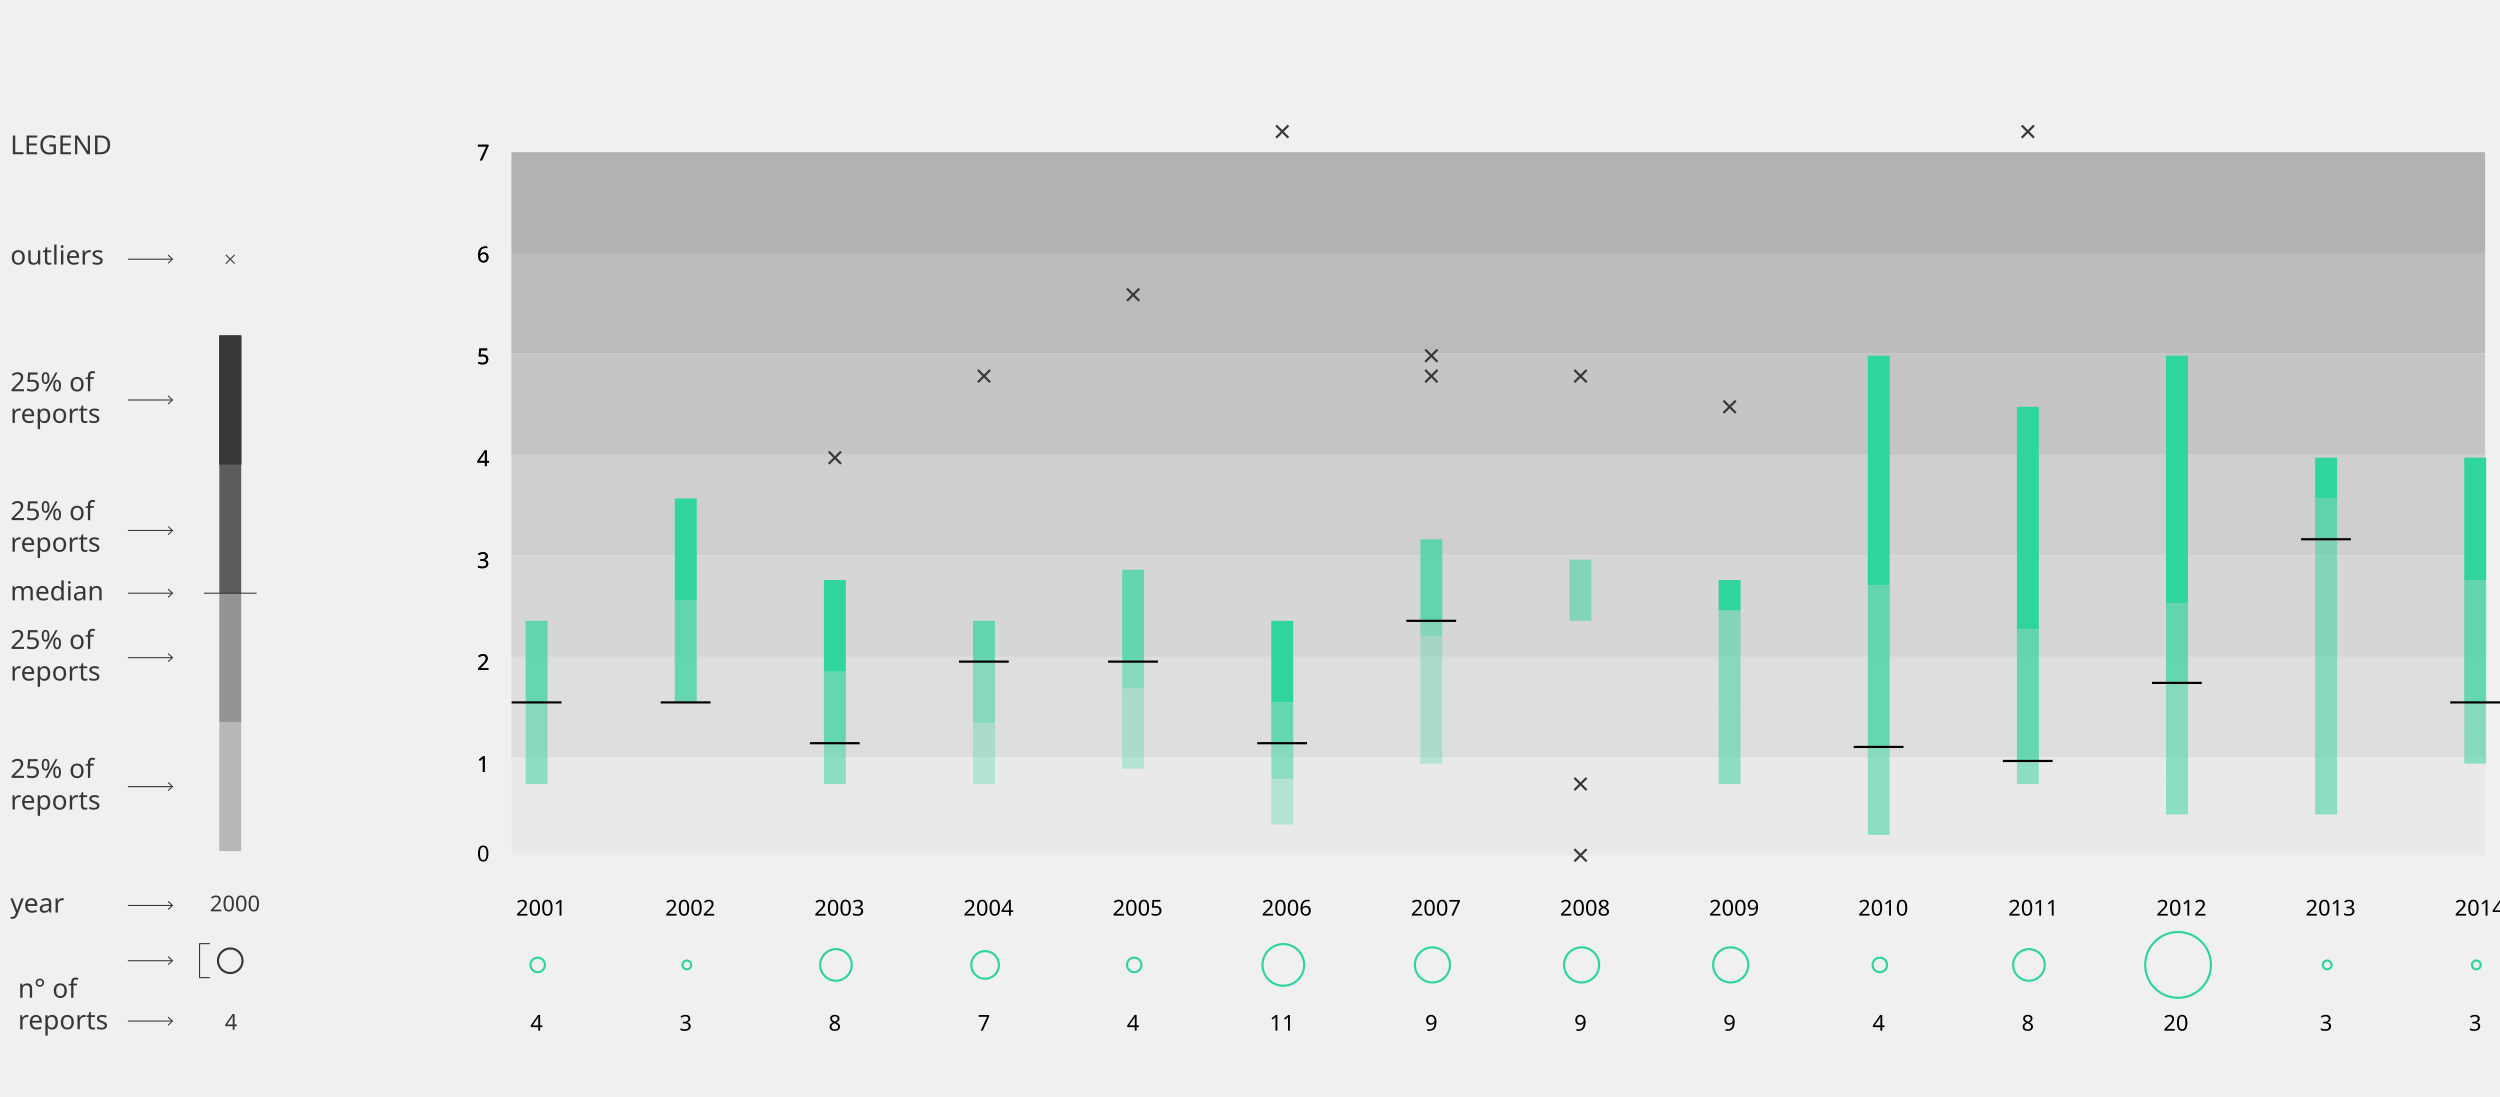
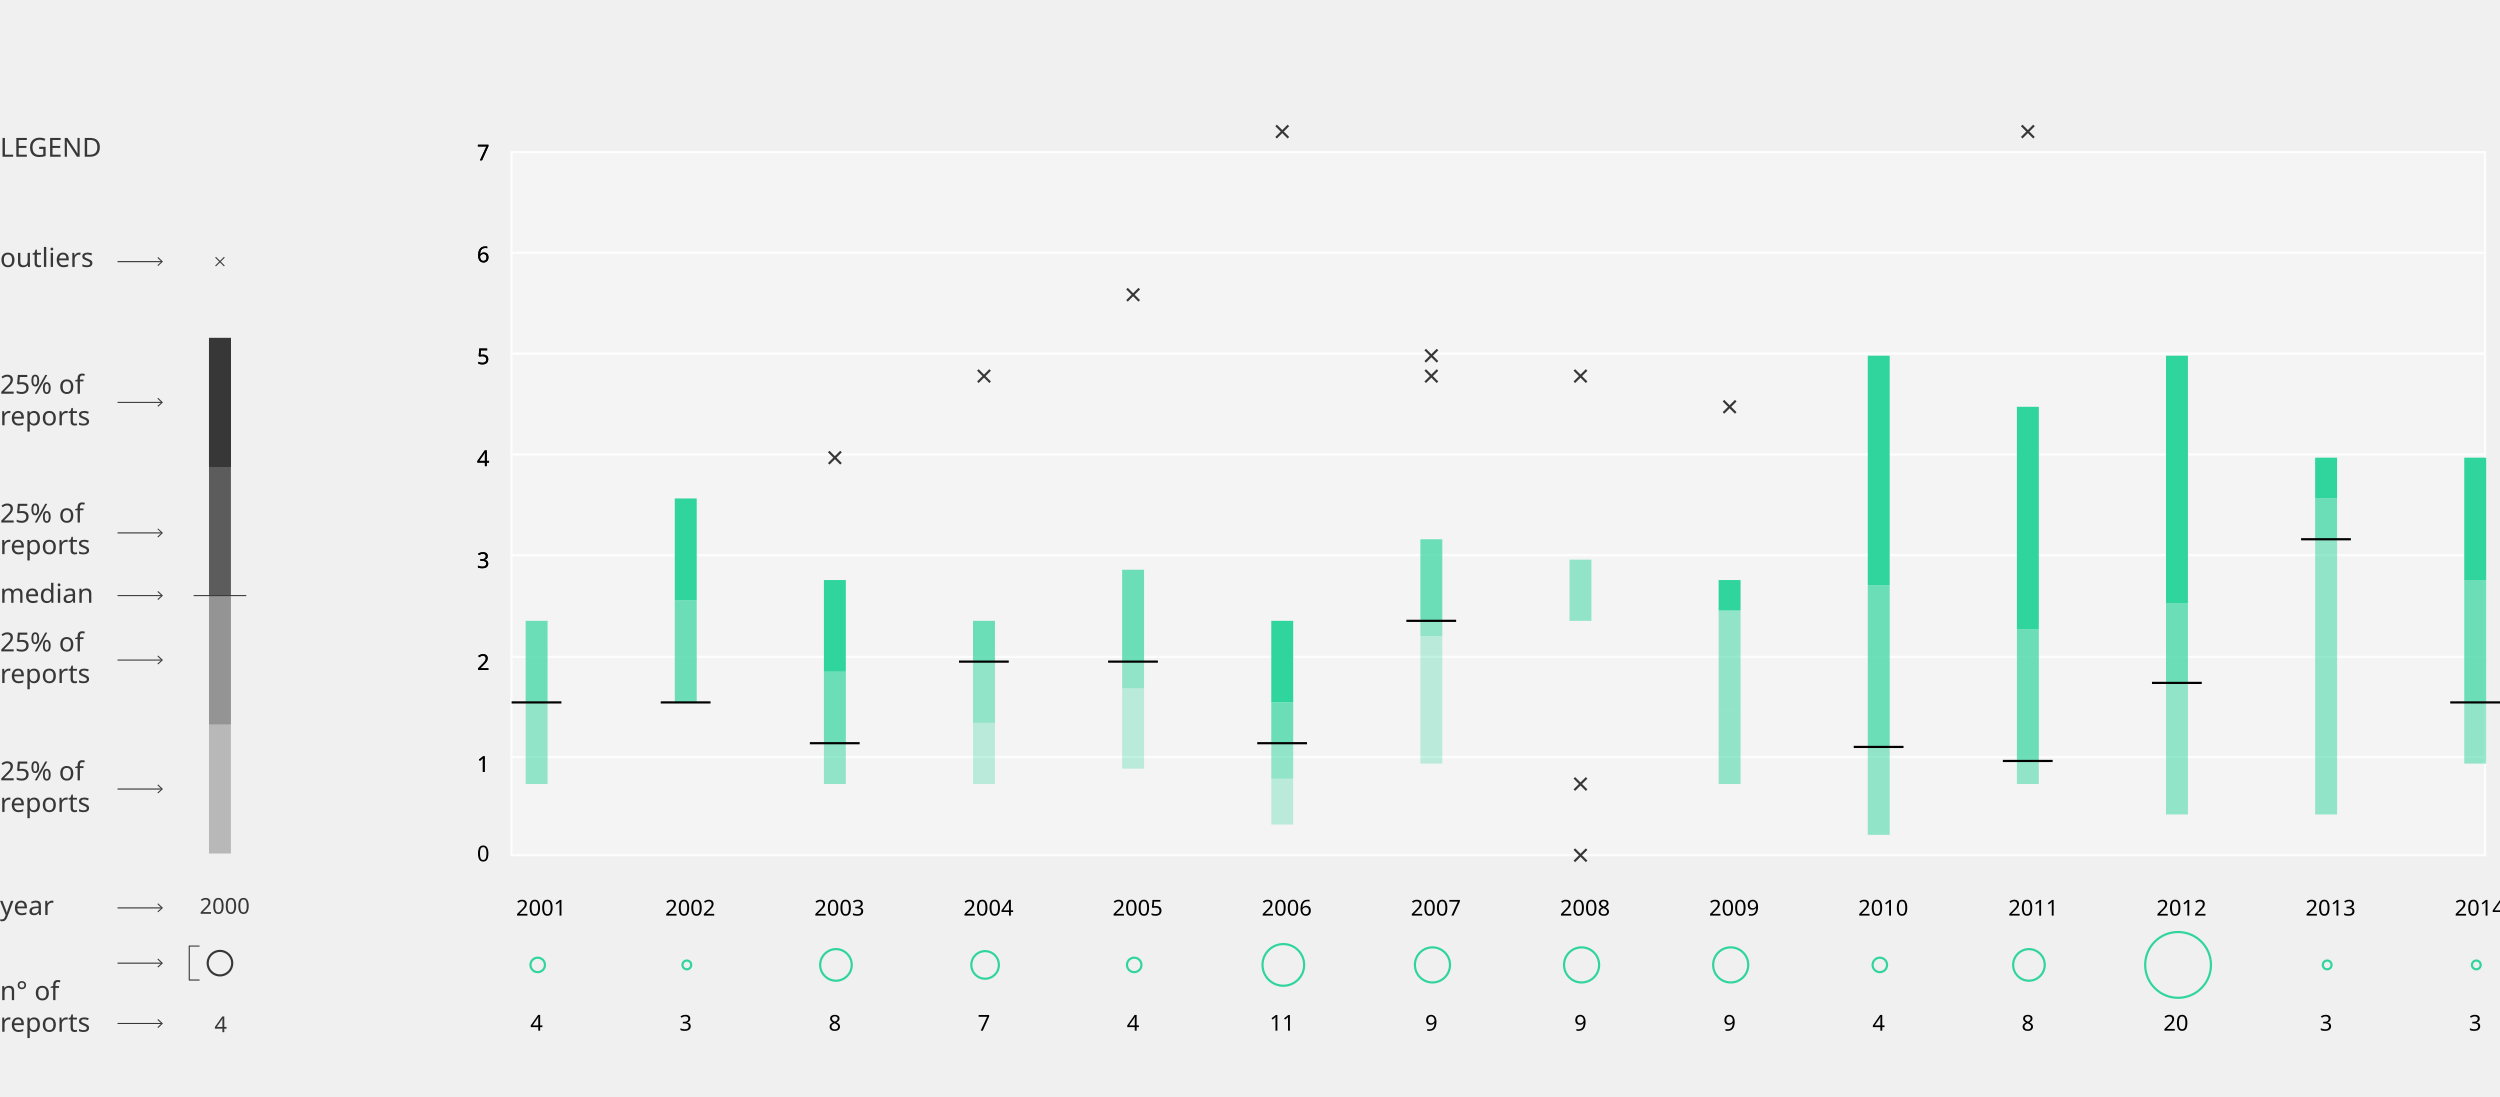
<svg xmlns="http://www.w3.org/2000/svg" version="1.1" x="0px" y="0px" viewBox="132 170.9 1140 500" style="enable-background:new 132 170.9 1140 500;" xml:space="preserve">
  <style type="text/css">
- 	.st0{opacity:3.000000e-02;}
- 	.st1{opacity:7.500000e-02;}
- 	.st2{opacity:0.11;}
- 	.st3{opacity:0.14;}
- 	.st4{opacity:0.18;}
- 	.st5{opacity:0.22;}
- 	.st6{opacity:0.26;}
- 	.st7{font-family:'SourceSansPro-Regular';}
- 	.st8{font-size:10px;}
- 	.st9{font-family:'SourceSansPro-Bold';}
- 	.st10{fill:none;stroke:#30D49D;stroke-miterlimit:10;}
- 	.st11{font-family:'SourceSansPro-Light';}
- 	.st12{fill:none;stroke:#373737;stroke-linejoin:round;}
- 	.st13{opacity:0.7;fill:none;stroke:#30D49D;stroke-width:10;stroke-miterlimit:10;}
- 	.st14{opacity:0.5;fill:none;stroke:#30D49D;stroke-width:10;stroke-miterlimit:10;}
- 	.st15{fill:none;stroke:#30D49D;stroke-width:10;stroke-miterlimit:10;}
- 	.st16{opacity:0.3;fill:none;stroke:#30D49D;stroke-width:10;stroke-miterlimit:10;}
- 	.st17{fill:#FFFFFF;stroke:#000000;stroke-miterlimit:10;}
- 	.st18{fill:#373737;}
- 	.st19{font-size:12px;}
- 	.st20{enable-background:new    ;}
- 	.st21{fill:none;stroke:#373737;stroke-width:0.985;}
- 	.st22{fill:none;stroke:#373737;stroke-width:10;stroke-miterlimit:10;}
- 	.st23{opacity:0.8;fill:none;stroke:#373737;stroke-width:10;stroke-miterlimit:10;enable-background:new    ;}
- 	.st24{opacity:0.5;fill:none;stroke:#373737;stroke-width:10;stroke-miterlimit:10;enable-background:new    ;}
- 	.st25{opacity:0.3;fill:none;stroke:#373737;stroke-width:10;stroke-miterlimit:10;enable-background:new    ;}
- 	.st26{fill:none;stroke:#373737;stroke-width:0.5;stroke-linejoin:round;}
+ 	.st0{fill:#F4F4F4;stroke:#FDFDFD;stroke-miterlimit:10;}
+ 	.st1{font-family:'SourceSansPro-Regular';}
+ 	.st2{font-size:10px;}
+ 	.st3{font-family:'SourceSansPro-Bold';}
+ 	.st4{fill:none;stroke:#30D49D;stroke-miterlimit:10;}
+ 	.st5{font-family:'SourceSansPro-Light';}
+ 	.st6{fill:none;stroke:#373737;stroke-linejoin:round;}
+ 	.st7{opacity:0.7;fill:none;stroke:#30D49D;stroke-width:10;stroke-miterlimit:10;}
+ 	.st8{opacity:0.5;fill:none;stroke:#30D49D;stroke-width:10;stroke-miterlimit:10;}
+ 	.st9{fill:none;stroke:#30D49D;stroke-width:10;stroke-miterlimit:10;}
+ 	.st10{opacity:0.3;fill:none;stroke:#30D49D;stroke-width:10;stroke-miterlimit:10;}
+ 	.st11{fill:#FFFFFF;stroke:#000000;stroke-miterlimit:10;}
+ 	.st12{fill:#373737;}
+ 	.st13{font-size:12px;}
+ 	.st14{fill:none;stroke:#373737;stroke-width:0.985;}
+ 	.st15{fill:none;stroke:#373737;stroke-width:10;stroke-miterlimit:10;}
+ 	.st16{opacity:0.8;fill:none;stroke:#373737;stroke-width:10;stroke-miterlimit:10;enable-background:new    ;}
+ 	.st17{opacity:0.5;fill:none;stroke:#373737;stroke-width:10;stroke-miterlimit:10;enable-background:new    ;}
+ 	.st18{opacity:0.3;fill:none;stroke:#373737;stroke-width:10;stroke-miterlimit:10;enable-background:new    ;}
+ 	.st19{fill:none;stroke:#373737;stroke-width:0.5;stroke-linejoin:round;}
</style>
  <g id="livelli">
</g>
  <g id="Layer_1">
</g>
  <g id="numeri">
</g>
  <g id="roba_di_lato">
</g>
  <g id="roba_sotto">
</g>
  <g id="outliers">
</g>
  <g id="boxplot">
</g>
  <g id="median">
    <g>
      <rect x="365.2" y="516.1" class="st0" width="900" height="44.8" />
-       <rect x="365.2" y="470.4" class="st1" width="900" height="45.7" />
-       <rect x="365.2" y="424.1" class="st2" width="900" height="46.3" />
-       <rect x="365.2" y="378.1" class="st3" width="900" height="45.9" />
-       <rect x="365.2" y="332.2" class="st4" width="900" height="45.9" />
-       <rect x="365.2" y="286.2" class="st5" width="900" height="45.9" />
-       <rect x="365.2" y="240.3" class="st6" width="900" height="45.9" />
+       <rect x="365.2" y="470.4" class="st0" width="900" height="45.7" />
+       <rect x="365.2" y="424.1" class="st0" width="900" height="46.3" />
+       <rect x="365.2" y="378.1" class="st0" width="900" height="45.9" />
+       <rect x="365.2" y="332.2" class="st0" width="900" height="45.9" />
+       <rect x="365.2" y="286.2" class="st0" width="900" height="45.9" />
+       <rect x="365.2" y="240.3" class="st0" width="900" height="45.9" />
      <g transform="translate(0,0)">
        <g transform="translate(0,318.169)">
-           <text transform="matrix(1 0 0 1 349.4857 204.73)" class="st7 st8">1</text>
+           <text transform="matrix(1 0 0 1 349.4857 204.73)" class="st1 st2">1</text>
        </g>
        <g transform="translate(0,271.6901)">
-           <text transform="matrix(1 0 0 1 349.4857 204.73)" class="st7 st8">2</text>
+           <text transform="matrix(1 0 0 1 349.4857 204.73)" class="st1 st2">2</text>
        </g>
        <g transform="translate(0,225.2113)">
-           <text transform="matrix(1 0 0 1 349.4857 204.73)" class="st7 st8">3</text>
+           <text transform="matrix(1 0 0 1 349.4857 204.73)" class="st1 st2">3</text>
        </g>
        <g transform="translate(0,178.7324)">
-           <text transform="matrix(1 0 0 1 349.4857 204.73)" class="st7 st8">4</text>
+           <text transform="matrix(1 0 0 1 349.4857 204.73)" class="st1 st2">4</text>
        </g>
        <g transform="translate(0,132.2535)">
-           <text transform="matrix(1 0 0 1 349.4857 204.73)" class="st7 st8">5</text>
+           <text transform="matrix(1 0 0 1 349.4857 204.73)" class="st1 st2">5</text>
        </g>
        <g transform="translate(0,85.77465)">
-           <text transform="matrix(1 0 0 1 349.4857 204.73)" class="st7 st8">6</text>
+           <text transform="matrix(1 0 0 1 349.4857 204.73)" class="st1 st2">6</text>
        </g>
        <g transform="translate(0,39.29577)">
-           <text transform="matrix(1 0 0 1 349.4857 204.73)" class="st7 st8">7</text>
+           <text transform="matrix(1 0 0 1 349.4857 204.73)" class="st1 st2">7</text>
        </g>
      </g>
      <g transform="translate(0,0)">
        <g transform="translate(0,318.169)">
-           <text transform="matrix(1 0 0 1 349.4857 204.73)" class="st7 st8">1</text>
-           <text transform="matrix(1 0 0 1 349.4857 245.5208)" class="st7 st8">0</text>
+           <text transform="matrix(1 0 0 1 349.4857 204.73)" class="st1 st2">1</text>
+           <text transform="matrix(1 0 0 1 349.4857 245.5208)" class="st1 st2">0</text>
        </g>
        <g transform="translate(0,271.6901)">
-           <text transform="matrix(1 0 0 1 349.4857 204.73)" class="st7 st8">2</text>
+           <text transform="matrix(1 0 0 1 349.4857 204.73)" class="st1 st2">2</text>
        </g>
        <g transform="translate(0,225.2113)">
-           <text transform="matrix(1 0 0 1 349.4857 204.73)" class="st7 st8">3</text>
+           <text transform="matrix(1 0 0 1 349.4857 204.73)" class="st1 st2">3</text>
        </g>
        <g transform="translate(0,178.7324)">
-           <text transform="matrix(1 0 0 1 349.4857 204.73)" class="st7 st8">4</text>
+           <text transform="matrix(1 0 0 1 349.4857 204.73)" class="st1 st2">4</text>
        </g>
        <g transform="translate(0,132.2535)">
-           <text transform="matrix(1 0 0 1 349.4857 204.73)" class="st7 st8">5</text>
+           <text transform="matrix(1 0 0 1 349.4857 204.73)" class="st1 st2">5</text>
        </g>
        <g transform="translate(0,85.77465)">
-           <text transform="matrix(1 0 0 1 349.4857 204.73)" class="st7 st8">6</text>
+           <text transform="matrix(1 0 0 1 349.4857 204.73)" class="st1 st2">6</text>
        </g>
        <g transform="translate(0,39.29577)">
-           <text transform="matrix(1 0 0 1 349.4857 204.73)" class="st7 st8">7</text>
+           <text transform="matrix(1 0 0 1 349.4857 204.73)" class="st1 st2">7</text>
        </g>
      </g>
      <g transform="translate(0,440)">
-         <text transform="matrix(1 0 0 1 373.8226 200.89)" class="st9 st8">4</text>
-         <text transform="matrix(1 0 0 1 441.8226 200.89)" class="st9 st8">3</text>
-         <text transform="matrix(1 0 0 1 509.8226 200.89)" class="st9 st8">8</text>
-         <text transform="matrix(1 0 0 1 577.8226 200.89)" class="st9 st8">7</text>
-         <text transform="matrix(1 0 0 1 645.8226 200.89)" class="st9 st8">4</text>
-         <text transform="matrix(1 0 0 1 710.931 200.89)" class="st9 st8">11</text>
-         <text transform="matrix(1 0 0 1 781.8226 200.89)" class="st9 st8">9</text>
-         <text transform="matrix(1 0 0 1 849.8226 200.89)" class="st9 st8">9</text>
-         <text transform="matrix(1 0 0 1 917.8226 200.89)" class="st9 st8">9</text>
-         <text transform="matrix(1 0 0 1 985.8226 200.89)" class="st9 st8">4</text>
-         <text transform="matrix(1 0 0 1 1053.822 200.89)" class="st9 st8">8</text>
-         <text transform="matrix(1 0 0 1 1118.486 200.89)" class="st9 st8">20</text>
-         <text transform="matrix(1 0 0 1 1189.822 200.89)" class="st9 st8">3</text>
-         <text transform="matrix(1 0 0 1 1257.822 200.89)" class="st9 st8">3</text>
+         <text transform="matrix(1 0 0 1 373.8226 200.89)" class="st3 st2">4</text>
+         <text transform="matrix(1 0 0 1 441.8226 200.89)" class="st3 st2">3</text>
+         <text transform="matrix(1 0 0 1 509.8226 200.89)" class="st3 st2">8</text>
+         <text transform="matrix(1 0 0 1 577.8226 200.89)" class="st3 st2">7</text>
+         <text transform="matrix(1 0 0 1 645.8226 200.89)" class="st3 st2">4</text>
+         <text transform="matrix(1 0 0 1 710.931 200.89)" class="st3 st2">11</text>
+         <text transform="matrix(1 0 0 1 781.8226 200.89)" class="st3 st2">9</text>
+         <text transform="matrix(1 0 0 1 849.8226 200.89)" class="st3 st2">9</text>
+         <text transform="matrix(1 0 0 1 917.8226 200.89)" class="st3 st2">9</text>
+         <text transform="matrix(1 0 0 1 985.8226 200.89)" class="st3 st2">4</text>
+         <text transform="matrix(1 0 0 1 1053.822 200.89)" class="st3 st2">8</text>
+         <text transform="matrix(1 0 0 1 1118.486 200.89)" class="st3 st2">20</text>
+         <text transform="matrix(1 0 0 1 1189.822 200.89)" class="st3 st2">3</text>
+         <text transform="matrix(1 0 0 1 1257.822 200.89)" class="st3 st2">3</text>
      </g>
      <g transform="translate(0,410)">
-         <circle class="st10" cx="377.2" cy="200.9" r="3.3" />
-         <circle class="st10" cx="445.2" cy="200.9" r="2" />
-         <circle class="st10" cx="513.2" cy="200.9" r="7.2" />
-         <circle class="st10" cx="581.2" cy="200.9" r="6.3" />
-         <circle class="st10" cx="649.2" cy="200.9" r="3.3" />
-         <circle class="st10" cx="717.2" cy="200.9" r="9.5" />
-         <circle class="st10" cx="785.2" cy="200.9" r="8" />
-         <circle class="st10" cx="853.2" cy="200.9" r="8" />
-         <circle class="st10" cx="921.2" cy="200.9" r="8" />
-         <circle class="st10" cx="989.2" cy="200.9" r="3.3" />
-         <circle class="st10" cx="1057.2" cy="200.9" r="7.2" />
-         <circle class="st10" cx="1125.2" cy="200.9" r="15" />
-         <circle class="st10" cx="1193.2" cy="200.9" r="2" />
-         <circle class="st10" cx="1261.2" cy="200.9" r="2" />
+         <circle class="st4" cx="377.2" cy="200.9" r="3.3" />
+         <circle class="st4" cx="445.2" cy="200.9" r="2" />
+         <circle class="st4" cx="513.2" cy="200.9" r="7.2" />
+         <circle class="st4" cx="581.2" cy="200.9" r="6.3" />
+         <circle class="st4" cx="649.2" cy="200.9" r="3.3" />
+         <circle class="st4" cx="717.2" cy="200.9" r="9.5" />
+         <circle class="st4" cx="785.2" cy="200.9" r="8" />
+         <circle class="st4" cx="853.2" cy="200.9" r="8" />
+         <circle class="st4" cx="921.2" cy="200.9" r="8" />
+         <circle class="st4" cx="989.2" cy="200.9" r="3.3" />
+         <circle class="st4" cx="1057.2" cy="200.9" r="7.2" />
+         <circle class="st4" cx="1125.2" cy="200.9" r="15" />
+         <circle class="st4" cx="1193.2" cy="200.9" r="2" />
+         <circle class="st4" cx="1261.2" cy="200.9" r="2" />
      </g>
      <g transform="translate(0,370)">
        <g transform="translate(8.5,0)">
-           <text transform="matrix(1 0 0 1 358.8119 218.41)" class="st11 st8">2001</text>
+           <text transform="matrix(1 0 0 1 358.8119 218.41)" class="st5 st2">2001</text>
        </g>
        <g transform="translate(76.5,0)">
-           <text transform="matrix(1 0 0 1 358.8119 218.41)" class="st11 st8">2002</text>
+           <text transform="matrix(1 0 0 1 358.8119 218.41)" class="st5 st2">2002</text>
        </g>
        <g transform="translate(144.5,0)">
-           <text transform="matrix(1 0 0 1 358.8118 218.41)" class="st11 st8">2003</text>
+           <text transform="matrix(1 0 0 1 358.8118 218.41)" class="st5 st2">2003</text>
        </g>
        <g transform="translate(212.5,0)">
-           <text transform="matrix(1 0 0 1 358.8118 218.41)" class="st11 st8">2004</text>
+           <text transform="matrix(1 0 0 1 358.8118 218.41)" class="st5 st2">2004</text>
        </g>
        <g transform="translate(280.5,0)">
-           <text transform="matrix(1 0 0 1 358.8118 218.41)" class="st11 st8">2005</text>
+           <text transform="matrix(1 0 0 1 358.8118 218.41)" class="st5 st2">2005</text>
        </g>
        <g transform="translate(348.5,0)">
-           <text transform="matrix(1 0 0 1 358.8119 218.41)" class="st11 st8">2006</text>
+           <text transform="matrix(1 0 0 1 358.8119 218.41)" class="st5 st2">2006</text>
        </g>
        <g transform="translate(416.5,0)">
-           <text transform="matrix(1 0 0 1 358.8119 218.41)" class="st11 st8">2007</text>
+           <text transform="matrix(1 0 0 1 358.8119 218.41)" class="st5 st2">2007</text>
        </g>
        <g transform="translate(484.5,0)">
-           <text transform="matrix(1 0 0 1 358.8119 218.41)" class="st11 st8">2008</text>
+           <text transform="matrix(1 0 0 1 358.8119 218.41)" class="st5 st2">2008</text>
        </g>
        <g transform="translate(552.5,0)">
-           <text transform="matrix(1 0 0 1 358.8119 218.41)" class="st11 st8">2009</text>
+           <text transform="matrix(1 0 0 1 358.8119 218.41)" class="st5 st2">2009</text>
        </g>
        <g transform="translate(620.5,0)">
-           <text transform="matrix(1 0 0 1 358.8118 218.41)" class="st11 st8">2010</text>
+           <text transform="matrix(1 0 0 1 358.8118 218.41)" class="st5 st2">2010</text>
        </g>
        <g transform="translate(688.5,0)">
-           <text transform="matrix(1 0 0 1 359.2571 218.41)" class="st11 st8">2011</text>
+           <text transform="matrix(1 0 0 1 359.2571 218.41)" class="st5 st2">2011</text>
        </g>
        <g transform="translate(756.5,0)">
-           <text transform="matrix(1 0 0 1 358.8118 218.41)" class="st11 st8">2012</text>
+           <text transform="matrix(1 0 0 1 358.8118 218.41)" class="st5 st2">2012</text>
        </g>
        <g transform="translate(824.5,0)">
-           <text transform="matrix(1 0 0 1 358.8118 218.41)" class="st11 st8">2013</text>
+           <text transform="matrix(1 0 0 1 358.8118 218.41)" class="st5 st2">2013</text>
        </g>
        <g transform="translate(892.5,0)">
-           <text transform="matrix(1 0 0 1 358.8118 218.41)" class="st11 st8">2014</text>
-         </g>
-       </g>
-       <g>
-         <g>
-           <g>
-             <g>
-               <g>
-                 <g>
-                   <line class="st12" x1="515.5" y1="382.4" x2="509.9" y2="376.8" />
-                   <line class="st12" x1="515.5" y1="376.8" x2="509.9" y2="382.4" />
-                 </g>
-               </g>
-             </g>
-           </g>
-         </g>
-       </g>
-       <g>
-         <g>
-           <g>
-             <g>
-               <g>
-                 <g>
-                   <line class="st12" x1="583.5" y1="345.2" x2="577.9" y2="339.6" />
-                   <line class="st12" x1="583.5" y1="339.6" x2="577.9" y2="345.2" />
-                 </g>
-               </g>
-             </g>
-           </g>
-         </g>
-       </g>
-       <g>
-         <g>
-           <g>
-             <g>
-               <g>
-                 <g>
-                   <line class="st12" x1="651.5" y1="308.1" x2="645.9" y2="302.5" />
-                   <line class="st12" x1="651.5" y1="302.5" x2="645.9" y2="308.1" />
-                 </g>
-               </g>
-             </g>
-           </g>
-         </g>
-       </g>
-       <g>
-         <g>
-           <g>
-             <g>
-               <g>
-                 <g>
-                   <line class="st12" x1="719.5" y1="233.7" x2="713.9" y2="228.1" />
-                   <line class="st12" x1="719.5" y1="228.1" x2="713.9" y2="233.7" />
-                 </g>
-               </g>
-             </g>
-           </g>
-         </g>
-       </g>
-       <g>
-         <g>
-           <g>
-             <g>
-               <g>
-                 <g>
-                   <line class="st12" x1="787.5" y1="345.2" x2="781.9" y2="339.6" />
-                   <line class="st12" x1="787.5" y1="339.6" x2="781.9" y2="345.2" />
-                 </g>
-               </g>
-             </g>
-           </g>
-         </g>
-       </g>
-       <g>
-         <g>
-           <g>
-             <g>
-               <g>
-                 <g>
-                   <line class="st12" x1="787.5" y1="335.9" x2="781.9" y2="330.3" />
-                   <line class="st12" x1="787.5" y1="330.3" x2="781.9" y2="335.9" />
-                 </g>
-               </g>
-             </g>
-           </g>
-         </g>
-       </g>
-       <g>
-         <g>
-           <g>
-             <g>
-               <g>
-                 <g>
-                   <line class="st12" x1="855.5" y1="563.7" x2="849.9" y2="558.1" />
-                   <line class="st12" x1="855.5" y1="558.1" x2="849.9" y2="563.7" />
-                 </g>
-               </g>
-             </g>
-           </g>
-         </g>
-       </g>
-       <g>
-         <g>
-           <g>
-             <g>
-               <g>
-                 <g>
-                   <line class="st12" x1="855.5" y1="531.2" x2="849.9" y2="525.6" />
-                   <line class="st12" x1="855.5" y1="525.6" x2="849.9" y2="531.2" />
-                 </g>
-               </g>
-             </g>
-           </g>
-         </g>
-       </g>
-       <g>
-         <g>
-           <g>
-             <g>
-               <g>
-                 <g>
-                   <line class="st12" x1="855.5" y1="345.2" x2="849.9" y2="339.6" />
-                   <line class="st12" x1="855.5" y1="339.6" x2="849.9" y2="345.2" />
-                 </g>
-               </g>
-             </g>
-           </g>
-         </g>
-       </g>
-       <g>
-         <g>
-           <g>
-             <g>
-               <g>
-                 <g>
-                   <line class="st12" x1="923.5" y1="359.2" x2="917.9" y2="353.6" />
-                   <line class="st12" x1="923.5" y1="353.6" x2="917.9" y2="359.2" />
-                 </g>
-               </g>
-             </g>
-           </g>
-         </g>
-       </g>
-       <g>
-         <g>
-           <g>
-             <g>
-               <g>
-                 <g>
-                   <line class="st12" x1="1059.5" y1="233.7" x2="1053.9" y2="228.1" />
-                   <line class="st12" x1="1059.5" y1="228.1" x2="1053.9" y2="233.7" />
-                 </g>
-               </g>
-             </g>
-           </g>
-         </g>
-       </g>
-       <line class="st13" x1="376.7" y1="491.2" x2="376.7" y2="454" />
-       <line class="st14" x1="376.7" y1="528.4" x2="376.7" y2="491.2" />
-       <line class="st15" x1="444.7" y1="444.7" x2="444.7" y2="398.2" />
-       <line class="st13" x1="444.7" y1="491.2" x2="444.7" y2="444.7" />
-       <line class="st15" x1="512.7" y1="477.2" x2="512.7" y2="435.4" />
-       <line class="st13" x1="512.7" y1="509.8" x2="512.7" y2="477.2" />
-       <line class="st14" x1="512.7" y1="528.4" x2="512.7" y2="509.8" />
-       <line class="st13" x1="580.7" y1="472.6" x2="580.7" y2="454" />
-       <line class="st14" x1="580.7" y1="500.5" x2="580.7" y2="472.6" />
-       <line class="st16" x1="580.7" y1="528.4" x2="580.7" y2="500.5" />
-       <line class="st13" x1="648.7" y1="472.6" x2="648.7" y2="430.7" />
-       <line class="st14" x1="648.7" y1="484.8" x2="648.7" y2="472.6" />
-       <line class="st16" x1="648.7" y1="521.4" x2="648.7" y2="484.8" />
-       <line class="st15" x1="716.7" y1="491.2" x2="716.7" y2="454" />
-       <line class="st13" x1="716.7" y1="509.8" x2="716.7" y2="491.2" />
-       <line class="st14" x1="716.7" y1="526" x2="716.7" y2="509.8" />
-       <line class="st16" x1="716.7" y1="546.9" x2="716.7" y2="526" />
-       <line class="st13" x1="784.7" y1="454" x2="784.7" y2="416.8" />
-       <line class="st14" x1="784.7" y1="461" x2="784.7" y2="454" />
-       <line class="st16" x1="784.7" y1="519.1" x2="784.7" y2="461" />
-       <line class="st14" x1="852.7" y1="426.1" x2="852.7" y2="454" />
-       <line class="st15" x1="920.7" y1="449.3" x2="920.7" y2="435.4" />
-       <line class="st14" x1="920.7" y1="494.7" x2="920.7" y2="449.3" />
-       <line class="st14" x1="920.7" y1="528.4" x2="920.7" y2="494.7" />
-       <line class="st15" x1="988.7" y1="437.7" x2="988.7" y2="333.1" />
-       <line class="st13" x1="988.7" y1="511.5" x2="988.7" y2="437.7" />
-       <line class="st14" x1="988.7" y1="551.6" x2="988.7" y2="511.5" />
-       <line class="st15" x1="1056.7" y1="457.8" x2="1056.7" y2="356.4" />
-       <line class="st13" x1="1056.7" y1="517.9" x2="1056.7" y2="457.8" />
-       <line class="st14" x1="1056.7" y1="528.4" x2="1056.7" y2="517.9" />
-       <line class="st15" x1="1124.7" y1="445.9" x2="1124.7" y2="333.1" />
-       <line class="st13" x1="1124.7" y1="481.9" x2="1124.7" y2="445.9" />
-       <line class="st14" x1="1124.7" y1="528.4" x2="1124.7" y2="481.9" />
-       <line class="st14" x1="1124.7" y1="542.3" x2="1124.7" y2="528.4" />
-       <line class="st15" x1="1192.7" y1="398.2" x2="1192.7" y2="379.6" />
-       <line class="st13" x1="1192.7" y1="416.8" x2="1192.7" y2="398.2" />
-       <line class="st14" x1="1192.7" y1="479.6" x2="1192.7" y2="416.8" />
-       <line class="st14" x1="1192.7" y1="542.3" x2="1192.7" y2="479.6" />
-       <line class="st15" x1="1260.7" y1="435.4" x2="1260.7" y2="379.6" />
-       <line class="st13" x1="1260.7" y1="491.2" x2="1260.7" y2="435.4" />
-       <line class="st14" x1="1260.7" y1="505.1" x2="1260.7" y2="491.2" />
-       <line class="st14" x1="1260.7" y1="519.1" x2="1260.7" y2="505.1" />
-       <line class="st17" x1="365.3" y1="491.2" x2="388" y2="491.2" />
-       <line class="st17" x1="433.3" y1="491.2" x2="456" y2="491.2" />
-       <line class="st17" x1="501.3" y1="509.8" x2="524" y2="509.8" />
-       <line class="st17" x1="569.3" y1="472.6" x2="592" y2="472.6" />
-       <line class="st17" x1="637.3" y1="472.6" x2="660" y2="472.6" />
-       <line class="st17" x1="705.3" y1="509.8" x2="728" y2="509.8" />
-       <line class="st17" x1="773.3" y1="454" x2="796" y2="454" />
-       <line class="st17" x1="977.3" y1="511.5" x2="1000" y2="511.5" />
-       <line class="st17" x1="1045.3" y1="517.9" x2="1068" y2="517.9" />
-       <line class="st17" x1="1113.3" y1="482.3" x2="1136" y2="482.3" />
-       <line class="st17" x1="1181.3" y1="416.8" x2="1204" y2="416.8" />
-       <line class="st17" x1="1249.3" y1="491.2" x2="1272" y2="491.2" />
+           <text transform="matrix(1 0 0 1 358.8118 218.41)" class="st5 st2">2014</text>
+         </g>
+       </g>
+       <g>
+         <g>
+           <g>
+             <g>
+               <g>
+                 <g>
+                   <line class="st6" x1="515.5" y1="382.4" x2="509.9" y2="376.8" />
+                   <line class="st6" x1="515.5" y1="376.8" x2="509.9" y2="382.4" />
+                 </g>
+               </g>
+             </g>
+           </g>
+         </g>
+       </g>
+       <g>
+         <g>
+           <g>
+             <g>
+               <g>
+                 <g>
+                   <line class="st6" x1="583.5" y1="345.2" x2="577.9" y2="339.6" />
+                   <line class="st6" x1="583.5" y1="339.6" x2="577.9" y2="345.2" />
+                 </g>
+               </g>
+             </g>
+           </g>
+         </g>
+       </g>
+       <g>
+         <g>
+           <g>
+             <g>
+               <g>
+                 <g>
+                   <line class="st6" x1="651.5" y1="308.1" x2="645.9" y2="302.5" />
+                   <line class="st6" x1="651.5" y1="302.5" x2="645.9" y2="308.1" />
+                 </g>
+               </g>
+             </g>
+           </g>
+         </g>
+       </g>
+       <g>
+         <g>
+           <g>
+             <g>
+               <g>
+                 <g>
+                   <line class="st6" x1="719.5" y1="233.7" x2="713.9" y2="228.1" />
+                   <line class="st6" x1="719.5" y1="228.1" x2="713.9" y2="233.7" />
+                 </g>
+               </g>
+             </g>
+           </g>
+         </g>
+       </g>
+       <g>
+         <g>
+           <g>
+             <g>
+               <g>
+                 <g>
+                   <line class="st6" x1="787.5" y1="345.2" x2="781.9" y2="339.6" />
+                   <line class="st6" x1="787.5" y1="339.6" x2="781.9" y2="345.2" />
+                 </g>
+               </g>
+             </g>
+           </g>
+         </g>
+       </g>
+       <g>
+         <g>
+           <g>
+             <g>
+               <g>
+                 <g>
+                   <line class="st6" x1="787.5" y1="335.9" x2="781.9" y2="330.3" />
+                   <line class="st6" x1="787.5" y1="330.3" x2="781.9" y2="335.9" />
+                 </g>
+               </g>
+             </g>
+           </g>
+         </g>
+       </g>
+       <g>
+         <g>
+           <g>
+             <g>
+               <g>
+                 <g>
+                   <line class="st6" x1="855.5" y1="563.7" x2="849.9" y2="558.1" />
+                   <line class="st6" x1="855.5" y1="558.1" x2="849.9" y2="563.7" />
+                 </g>
+               </g>
+             </g>
+           </g>
+         </g>
+       </g>
+       <g>
+         <g>
+           <g>
+             <g>
+               <g>
+                 <g>
+                   <line class="st6" x1="855.5" y1="531.2" x2="849.9" y2="525.6" />
+                   <line class="st6" x1="855.5" y1="525.6" x2="849.9" y2="531.2" />
+                 </g>
+               </g>
+             </g>
+           </g>
+         </g>
+       </g>
+       <g>
+         <g>
+           <g>
+             <g>
+               <g>
+                 <g>
+                   <line class="st6" x1="855.5" y1="345.2" x2="849.9" y2="339.6" />
+                   <line class="st6" x1="855.5" y1="339.6" x2="849.9" y2="345.2" />
+                 </g>
+               </g>
+             </g>
+           </g>
+         </g>
+       </g>
+       <g>
+         <g>
+           <g>
+             <g>
+               <g>
+                 <g>
+                   <line class="st6" x1="923.5" y1="359.2" x2="917.9" y2="353.6" />
+                   <line class="st6" x1="923.5" y1="353.6" x2="917.9" y2="359.2" />
+                 </g>
+               </g>
+             </g>
+           </g>
+         </g>
+       </g>
+       <g>
+         <g>
+           <g>
+             <g>
+               <g>
+                 <g>
+                   <line class="st6" x1="1059.5" y1="233.7" x2="1053.9" y2="228.1" />
+                   <line class="st6" x1="1059.5" y1="228.1" x2="1053.9" y2="233.7" />
+                 </g>
+               </g>
+             </g>
+           </g>
+         </g>
+       </g>
+       <line class="st7" x1="376.7" y1="491.2" x2="376.7" y2="454" />
+       <line class="st8" x1="376.7" y1="528.4" x2="376.7" y2="491.2" />
+       <line class="st9" x1="444.7" y1="444.7" x2="444.7" y2="398.2" />
+       <line class="st7" x1="444.7" y1="491.2" x2="444.7" y2="444.7" />
+       <line class="st9" x1="512.7" y1="477.2" x2="512.7" y2="435.4" />
+       <line class="st7" x1="512.7" y1="509.8" x2="512.7" y2="477.2" />
+       <line class="st8" x1="512.7" y1="528.4" x2="512.7" y2="509.8" />
+       <line class="st7" x1="580.7" y1="472.6" x2="580.7" y2="454" />
+       <line class="st8" x1="580.7" y1="500.5" x2="580.7" y2="472.6" />
+       <line class="st10" x1="580.7" y1="528.4" x2="580.7" y2="500.5" />
+       <line class="st7" x1="648.7" y1="472.6" x2="648.7" y2="430.7" />
+       <line class="st8" x1="648.7" y1="484.8" x2="648.7" y2="472.6" />
+       <line class="st10" x1="648.7" y1="521.4" x2="648.7" y2="484.8" />
+       <line class="st9" x1="716.7" y1="491.2" x2="716.7" y2="454" />
+       <line class="st7" x1="716.7" y1="509.8" x2="716.7" y2="491.2" />
+       <line class="st8" x1="716.7" y1="526" x2="716.7" y2="509.8" />
+       <line class="st10" x1="716.7" y1="546.9" x2="716.7" y2="526" />
+       <line class="st7" x1="784.7" y1="454" x2="784.7" y2="416.8" />
+       <line class="st8" x1="784.7" y1="461" x2="784.7" y2="454" />
+       <line class="st10" x1="784.7" y1="519.1" x2="784.7" y2="461" />
+       <line class="st8" x1="852.7" y1="426.1" x2="852.7" y2="454" />
+       <line class="st9" x1="920.7" y1="449.3" x2="920.7" y2="435.4" />
+       <line class="st8" x1="920.7" y1="494.7" x2="920.7" y2="449.3" />
+       <line class="st8" x1="920.7" y1="528.4" x2="920.7" y2="494.7" />
+       <line class="st9" x1="988.7" y1="437.7" x2="988.7" y2="333.1" />
+       <line class="st7" x1="988.7" y1="511.5" x2="988.7" y2="437.7" />
+       <line class="st8" x1="988.7" y1="551.6" x2="988.7" y2="511.5" />
+       <line class="st9" x1="1056.7" y1="457.8" x2="1056.7" y2="356.4" />
+       <line class="st7" x1="1056.7" y1="517.9" x2="1056.7" y2="457.8" />
+       <line class="st8" x1="1056.7" y1="528.4" x2="1056.7" y2="517.9" />
+       <line class="st9" x1="1124.7" y1="445.9" x2="1124.7" y2="333.1" />
+       <line class="st7" x1="1124.7" y1="481.9" x2="1124.7" y2="445.9" />
+       <line class="st8" x1="1124.7" y1="528.4" x2="1124.7" y2="481.9" />
+       <line class="st8" x1="1124.7" y1="542.3" x2="1124.7" y2="528.4" />
+       <line class="st9" x1="1192.7" y1="398.2" x2="1192.7" y2="379.6" />
+       <line class="st7" x1="1192.7" y1="416.8" x2="1192.7" y2="398.2" />
+       <line class="st8" x1="1192.7" y1="479.6" x2="1192.7" y2="416.8" />
+       <line class="st8" x1="1192.7" y1="542.3" x2="1192.7" y2="479.6" />
+       <line class="st9" x1="1260.7" y1="435.4" x2="1260.7" y2="379.6" />
+       <line class="st7" x1="1260.7" y1="491.2" x2="1260.7" y2="435.4" />
+       <line class="st8" x1="1260.7" y1="505.1" x2="1260.7" y2="491.2" />
+       <line class="st8" x1="1260.7" y1="519.1" x2="1260.7" y2="505.1" />
+       <line class="st11" x1="365.3" y1="491.2" x2="388" y2="491.2" />
+       <line class="st11" x1="433.3" y1="491.2" x2="456" y2="491.2" />
+       <line class="st11" x1="501.3" y1="509.8" x2="524" y2="509.8" />
+       <line class="st11" x1="569.3" y1="472.6" x2="592" y2="472.6" />
+       <line class="st11" x1="637.3" y1="472.6" x2="660" y2="472.6" />
+       <line class="st11" x1="705.3" y1="509.8" x2="728" y2="509.8" />
+       <line class="st11" x1="773.3" y1="454" x2="796" y2="454" />
+       <line class="st11" x1="977.3" y1="511.5" x2="1000" y2="511.5" />
+       <line class="st11" x1="1045.3" y1="517.9" x2="1068" y2="517.9" />
+       <line class="st11" x1="1113.3" y1="482.3" x2="1136" y2="482.3" />
+       <line class="st11" x1="1181.3" y1="416.8" x2="1204" y2="416.8" />
+       <line class="st11" x1="1249.3" y1="491.2" x2="1272" y2="491.2" />
    </g>
-     <g>
-       <text transform="matrix(1 0 0 1 136.7 291.5166)" class="st18 st11 st19">outliers</text>
-       <text transform="matrix(1 0 0 1 136.7 466.818)" class="st20">
-         <tspan x="0" y="0" class="st18 st11 st19">25% of</tspan>
-         <tspan x="0" y="14.4" class="st18 st11 st19">reports</tspan>
-       </text>
-       <text transform="matrix(1 0 0 1 136.6998 525.6174)" class="st20">
-         <tspan x="0" y="0" class="st18 st11 st19">25% of</tspan>
-         <tspan x="0" y="14.4" class="st18 st11 st19">reports</tspan>
-       </text>
-       <text transform="matrix(1 0 0 1 136.6998 587.0127)" class="st18 st11 st19">year</text>
-       <text transform="matrix(1 0 0 1 136.6997 349.3174)" class="st20">
-         <tspan x="0" y="0" class="st18 st11 st19">25% of</tspan>
-         <tspan x="0" y="14.4" class="st18 st11 st19">reports</tspan>
-       </text>
-       <text transform="matrix(1 0 0 1 136.6995 408.0677)" class="st20">
-         <tspan x="0" y="0" class="st18 st11 st19">25% of</tspan>
-         <tspan x="0" y="14.4" class="st18 st11 st19">reports</tspan>
-       </text>
-       <text transform="matrix(1 0 0 1 136.7 241.2538)" class="st18 st9 st19">LEGEND</text>
-       <text transform="matrix(1 0 0 1 136.6997 444.6531)" class="st18 st11 st19">median</text>
-       <g>
-         <text transform="matrix(1 0 0 1 140.1996 625.8562)" class="st20">
-           <tspan x="0" y="0" class="st18 st11 st19">n° of</tspan>
-           <tspan x="0" y="14.4" class="st18 st11 st19">reports</tspan>
-         </text>
-       </g>
-       <circle class="st21" cx="237" cy="609" r="5.6" />
-       <text transform="matrix(1 0 0 1 227.7201 586.4699)" class="st18 st11 st8">2000</text>
-       <line class="st22" x1="237" y1="382.7" x2="237" y2="323.9" />
-       <line class="st22" x1="237" y1="382.7" x2="237" y2="323.9" />
-       <line class="st23" x1="237" y1="441.4" x2="237" y2="382.7" />
-       <line class="st22" x1="237" y1="382.7" x2="237" y2="323.9" />
-       <line class="st24" x1="237" y1="500.2" x2="237" y2="441.4" />
-       <line class="st25" x1="237" y1="559" x2="237" y2="500.2" />
-       <line class="st26" x1="225" y1="441.4" x2="249" y2="441.4" />
-       <text transform="matrix(1 0 0 1 234.4961 640.4708)" class="st18 st9 st8">4</text>
-       <line class="st26" x1="239" y1="291.1" x2="235" y2="287.1" />
-       <line class="st26" x1="239" y1="287.1" x2="235" y2="291.1" />
-       <g>
-         <g>
-           <line class="st26" x1="210.5" y1="289.1" x2="190.3" y2="289.1" />
-           <g>
-             <polygon class="st18" points="208.8,287 208.5,287.4 210.3,289.1 208.5,290.7 208.8,291.1 211,289.1      " />
-           </g>
-         </g>
-       </g>
-       <g>
-         <g>
-           <line class="st26" x1="210.5" y1="353.3" x2="190.3" y2="353.3" />
-           <g>
-             <polygon class="st18" points="208.8,351.2 208.5,351.6 210.3,353.3 208.5,354.9 208.8,355.3 211,353.3      " />
-           </g>
-         </g>
-       </g>
-       <g>
-         <g>
-           <line class="st26" x1="210.5" y1="412.8" x2="190.3" y2="412.8" />
-           <g>
-             <polygon class="st18" points="208.8,410.8 208.5,411.1 210.3,412.8 208.5,414.5 208.8,414.9 211,412.8      " />
-           </g>
-         </g>
-       </g>
-       <g>
-         <g>
-           <line class="st26" x1="210.5" y1="441.4" x2="190.3" y2="441.4" />
-           <g>
-             <polygon class="st18" points="208.8,439.3 208.5,439.7 210.3,441.4 208.5,443 208.8,443.4 211,441.4      " />
-           </g>
-         </g>
-       </g>
-       <g>
-         <g>
-           <line class="st26" x1="210.5" y1="470.8" x2="190.3" y2="470.8" />
-           <g>
-             <polygon class="st18" points="208.8,468.7 208.5,469.1 210.3,470.8 208.5,472.4 208.8,472.8 211,470.8      " />
-           </g>
-         </g>
-       </g>
-       <g>
-         <g>
-           <line class="st26" x1="210.5" y1="529.6" x2="190.3" y2="529.6" />
-           <g>
-             <polygon class="st18" points="208.8,527.5 208.5,527.9 210.3,529.6 208.5,531.2 208.8,531.6 211,529.6      " />
-           </g>
-         </g>
-       </g>
-       <g>
-         <g>
-           <line class="st26" x1="210.5" y1="583.8" x2="190.3" y2="583.8" />
-           <g>
-             <polygon class="st18" points="208.8,581.7 208.5,582.1 210.3,583.8 208.5,585.4 208.8,585.8 211,583.8      " />
-           </g>
-         </g>
-       </g>
-       <g>
-         <g>
-           <line class="st26" x1="210.5" y1="609" x2="190.3" y2="609" />
-           <g>
-             <polygon class="st18" points="208.8,606.9 208.5,607.3 210.3,609 208.5,610.6 208.8,611 211,609      " />
-           </g>
-         </g>
-       </g>
-       <g>
-         <g>
-           <line class="st26" x1="210.5" y1="636.5" x2="190.3" y2="636.5" />
-           <g>
-             <polygon class="st18" points="208.8,634.5 208.5,634.9 210.3,636.5 208.5,638.2 208.8,638.6 211,636.5      " />
-           </g>
-         </g>
-       </g>
-       <polyline class="st26" points="227.7,601.2 223,601.2 223,616.7 227.7,616.7   " />
+     <g id="mediane">
+       <g>
+         <text transform="matrix(1 0 0 1 132.0003 292.6335)" class="st12 st5 st13">outliers</text>
+         <text transform="matrix(1 0 0 1 132.0003 467.935)" class="st12 st5 st13">25% of</text>
+         <text transform="matrix(1 0 0 1 132.0003 482.335)" class="st12 st5 st13">reports</text>
+         <text transform="matrix(1 0 0 1 132.0001 526.7344)" class="st12 st5 st13">25% of</text>
+         <text transform="matrix(1 0 0 1 132.0001 541.1343)" class="st12 st5 st13">reports</text>
+         <text transform="matrix(1 0 0 1 132.0001 588.1297)" class="st12 st5 st13">year</text>
+         <text transform="matrix(1 0 0 1 132 350.4344)" class="st12 st5 st13">25% of</text>
+         <text transform="matrix(1 0 0 1 132 364.8344)" class="st12 st5 st13">reports</text>
+         <text transform="matrix(1 0 0 1 131.9998 409.1847)" class="st12 st5 st13">25% of</text>
+         <text transform="matrix(1 0 0 1 131.9998 423.5847)" class="st12 st5 st13">reports</text>
+         <text transform="matrix(1 0 0 1 132.0003 242.3708)" class="st12 st3 st13">LEGEND</text>
+         <text transform="matrix(1 0 0 1 132 445.7701)" class="st12 st5 st13">median</text>
+         <g>
+           <text transform="matrix(1 0 0 1 131.9999 626.9732)" class="st12 st5 st13">n° of</text>
+           <text transform="matrix(1 0 0 1 131.9999 641.3732)" class="st12 st5 st13">reports</text>
+         </g>
+         <circle class="st14" cx="232.3" cy="610.1" r="5.6" />
+         <text transform="matrix(1 0 0 1 223.0204 587.5869)" class="st12 st5 st2">2000</text>
+         <line class="st15" x1="232.3" y1="383.8" x2="232.3" y2="325" />
+         <line class="st15" x1="232.3" y1="383.8" x2="232.3" y2="325" />
+         <line class="st16" x1="232.3" y1="442.5" x2="232.3" y2="383.8" />
+         <line class="st15" x1="232.3" y1="383.8" x2="232.3" y2="325" />
+         <line class="st17" x1="232.3" y1="501.3" x2="232.3" y2="442.5" />
+         <line class="st18" x1="232.3" y1="560.1" x2="232.3" y2="501.3" />
+         <line class="st19" x1="220.3" y1="442.5" x2="244.3" y2="442.5" />
+         <text transform="matrix(1 0 0 1 229.7964 641.5878)" class="st12 st3 st2">4</text>
+         <line class="st19" x1="234.3" y1="292.2" x2="230.3" y2="288.2" />
+         <line class="st19" x1="234.3" y1="288.2" x2="230.3" y2="292.2" />
+         <g>
+           <g>
+             <line class="st19" x1="205.8" y1="290.2" x2="185.6" y2="290.2" />
+             <g>
+               <polygon class="st12" points="204.1,288.1 203.8,288.5 205.6,290.2 203.8,291.8 204.1,292.2 206.3,290.2       " />
+             </g>
+           </g>
+         </g>
+         <g>
+           <g>
+             <line class="st19" x1="205.8" y1="354.4" x2="185.6" y2="354.4" />
+             <g>
+               <polygon class="st12" points="204.1,352.3 203.8,352.7 205.6,354.4 203.8,356 204.1,356.4 206.3,354.4       " />
+             </g>
+           </g>
+         </g>
+         <g>
+           <g>
+             <line class="st19" x1="205.8" y1="413.9" x2="185.6" y2="413.9" />
+             <g>
+               <polygon class="st12" points="204.1,411.9 203.8,412.2 205.6,413.9 203.8,415.6 204.1,416 206.3,413.9       " />
+             </g>
+           </g>
+         </g>
+         <g>
+           <g>
+             <line class="st19" x1="205.8" y1="442.5" x2="185.6" y2="442.5" />
+             <g>
+               <polygon class="st12" points="204.1,440.4 203.8,440.8 205.6,442.5 203.8,444.1 204.1,444.5 206.3,442.5       " />
+             </g>
+           </g>
+         </g>
+         <g>
+           <g>
+             <line class="st19" x1="205.8" y1="471.9" x2="185.6" y2="471.9" />
+             <g>
+               <polygon class="st12" points="204.1,469.8 203.8,470.2 205.6,471.9 203.8,473.5 204.1,473.9 206.3,471.9       " />
+             </g>
+           </g>
+         </g>
+         <g>
+           <g>
+             <line class="st19" x1="205.8" y1="530.7" x2="185.6" y2="530.7" />
+             <g>
+               <polygon class="st12" points="204.1,528.6 203.8,529 205.6,530.7 203.8,532.3 204.1,532.7 206.3,530.7       " />
+             </g>
+           </g>
+         </g>
+         <g>
+           <g>
+             <line class="st19" x1="205.8" y1="584.9" x2="185.6" y2="584.9" />
+             <g>
+               <polygon class="st12" points="204.1,582.8 203.8,583.2 205.6,584.9 203.8,586.5 204.1,586.9 206.3,584.9       " />
+             </g>
+           </g>
+         </g>
+         <g>
+           <g>
+             <line class="st19" x1="205.8" y1="610.1" x2="185.6" y2="610.1" />
+             <g>
+               <polygon class="st12" points="204.1,608 203.8,608.4 205.6,610.1 203.8,611.7 204.1,612.1 206.3,610.1       " />
+             </g>
+           </g>
+         </g>
+         <g>
+           <g>
+             <line class="st19" x1="205.8" y1="637.6" x2="185.6" y2="637.6" />
+             <g>
+               <polygon class="st12" points="204.1,635.6 203.8,636 205.6,637.6 203.8,639.3 204.1,639.7 206.3,637.6       " />
+             </g>
+           </g>
+         </g>
+         <polyline class="st19" points="223,602.3 218.3,602.3 218.3,617.8 223,617.8    " />
+       </g>
    </g>
  </g>
</svg>
